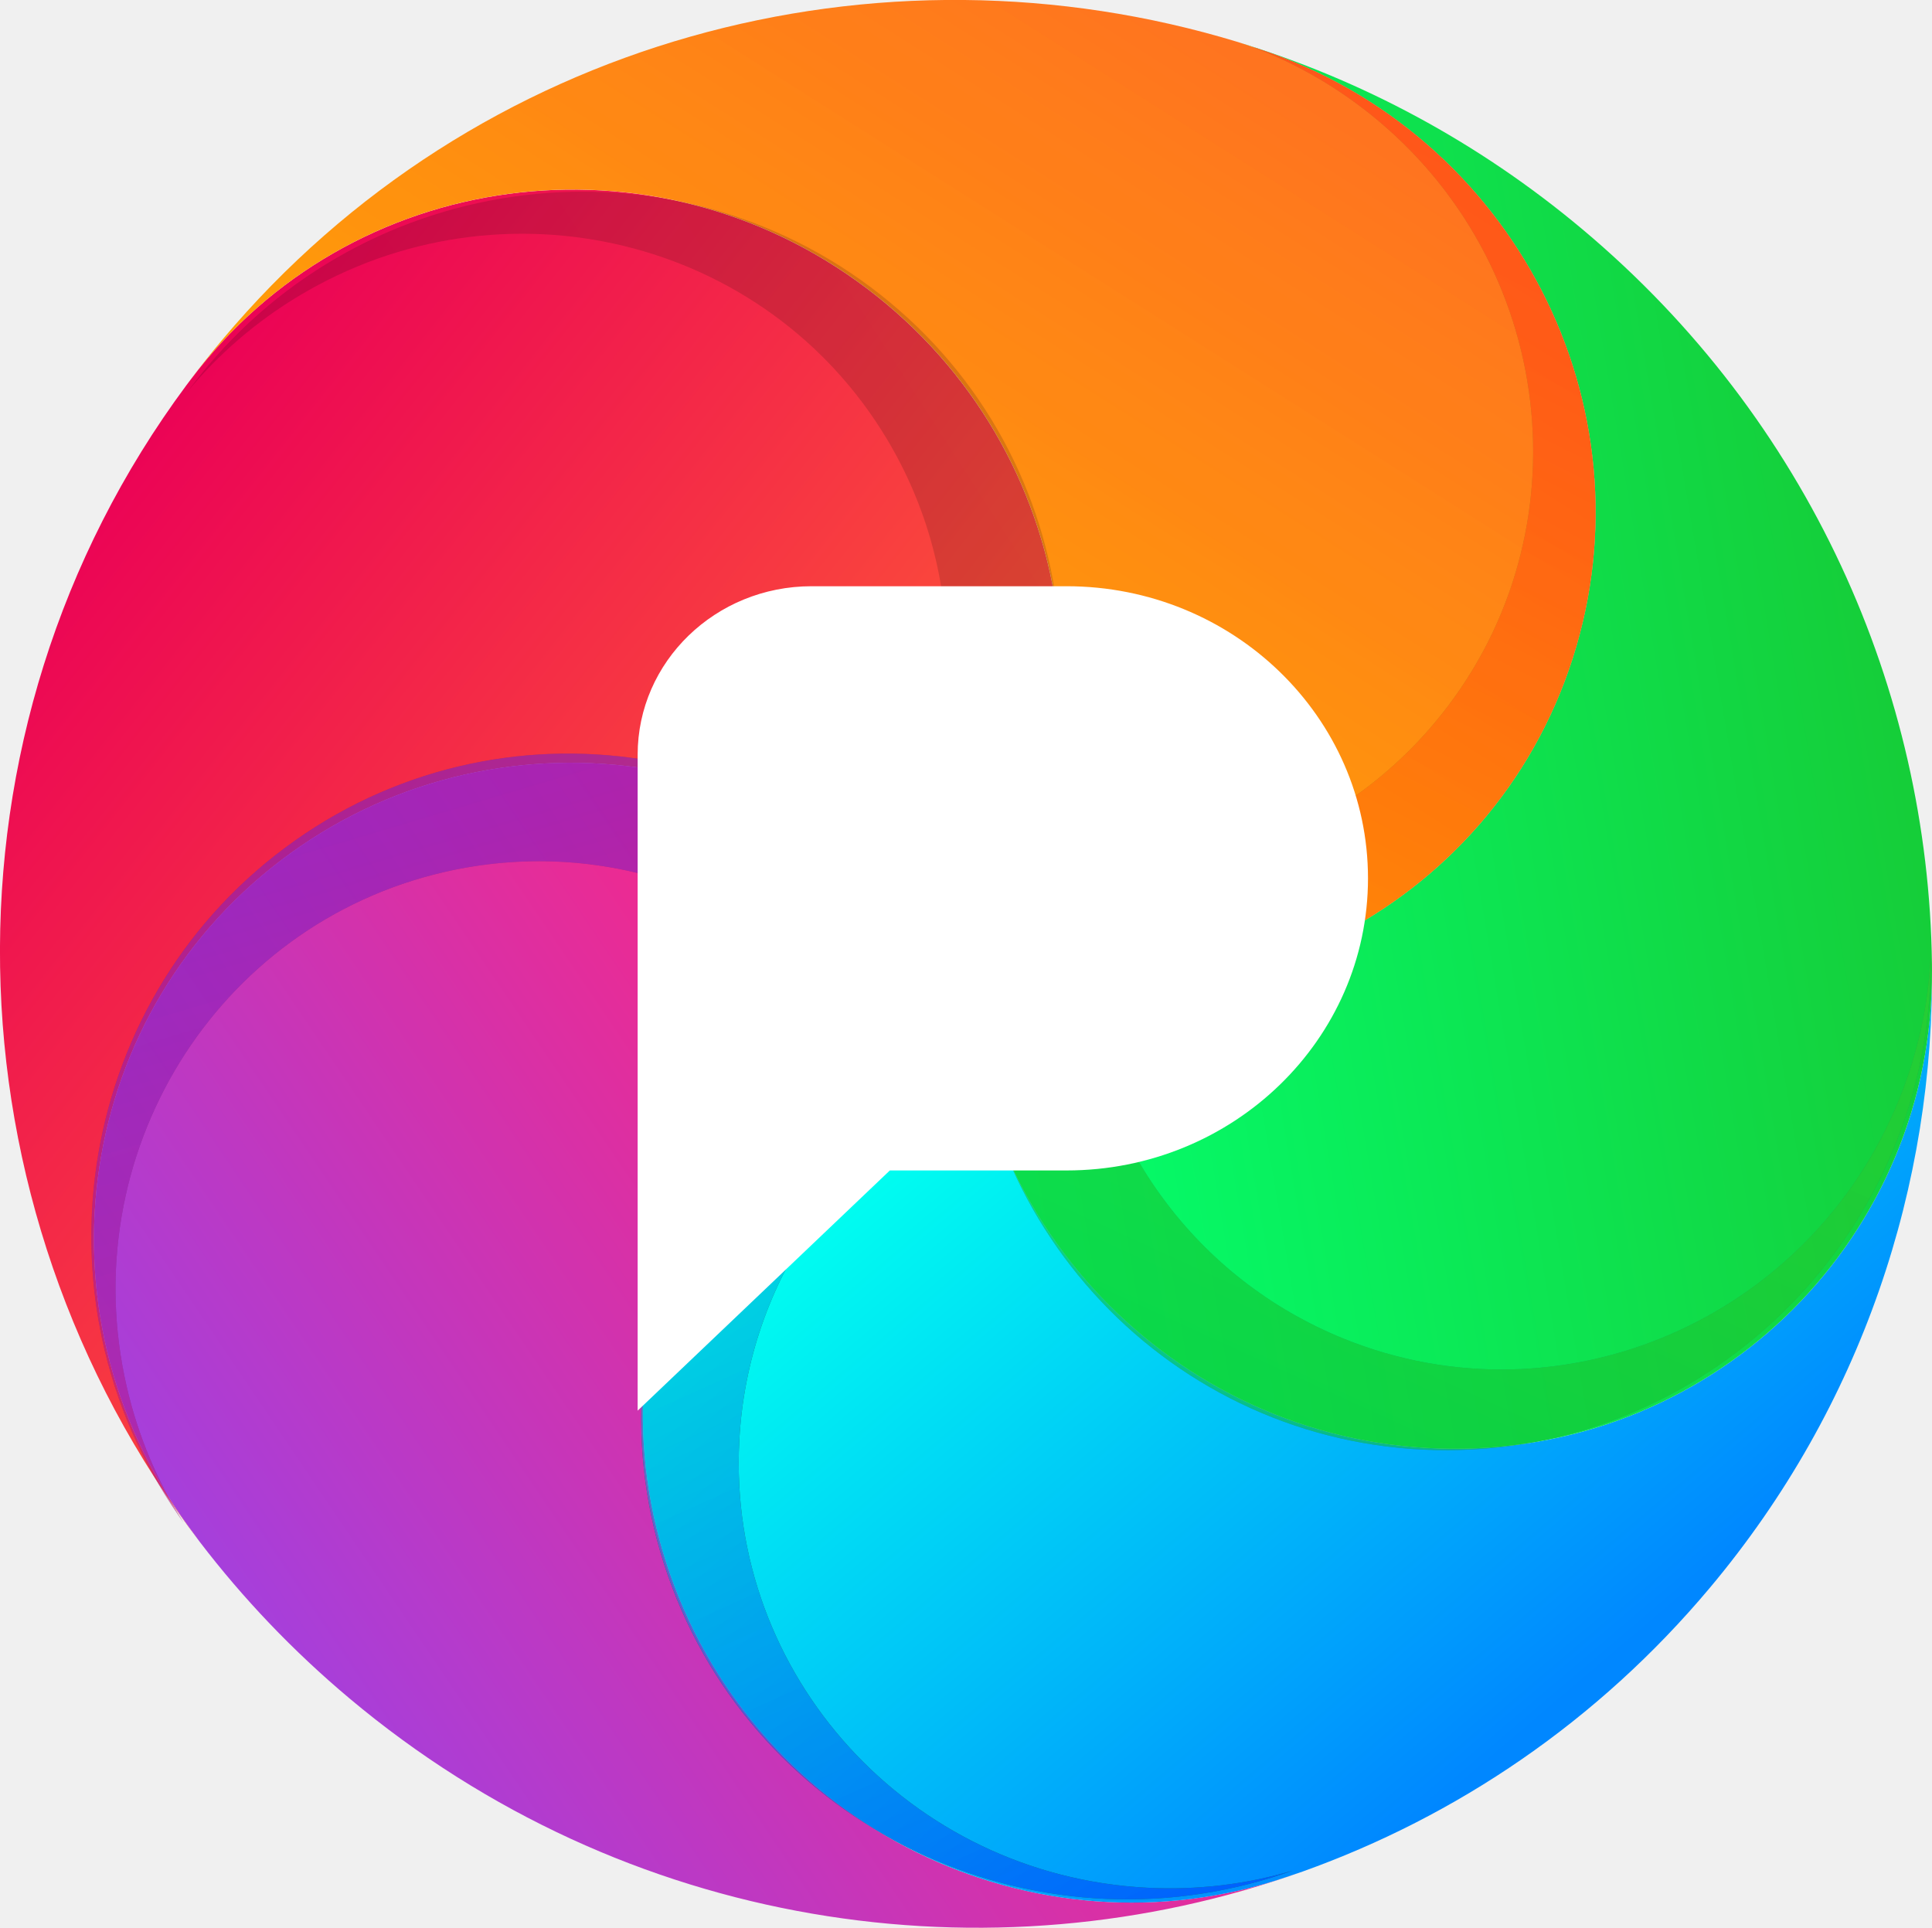
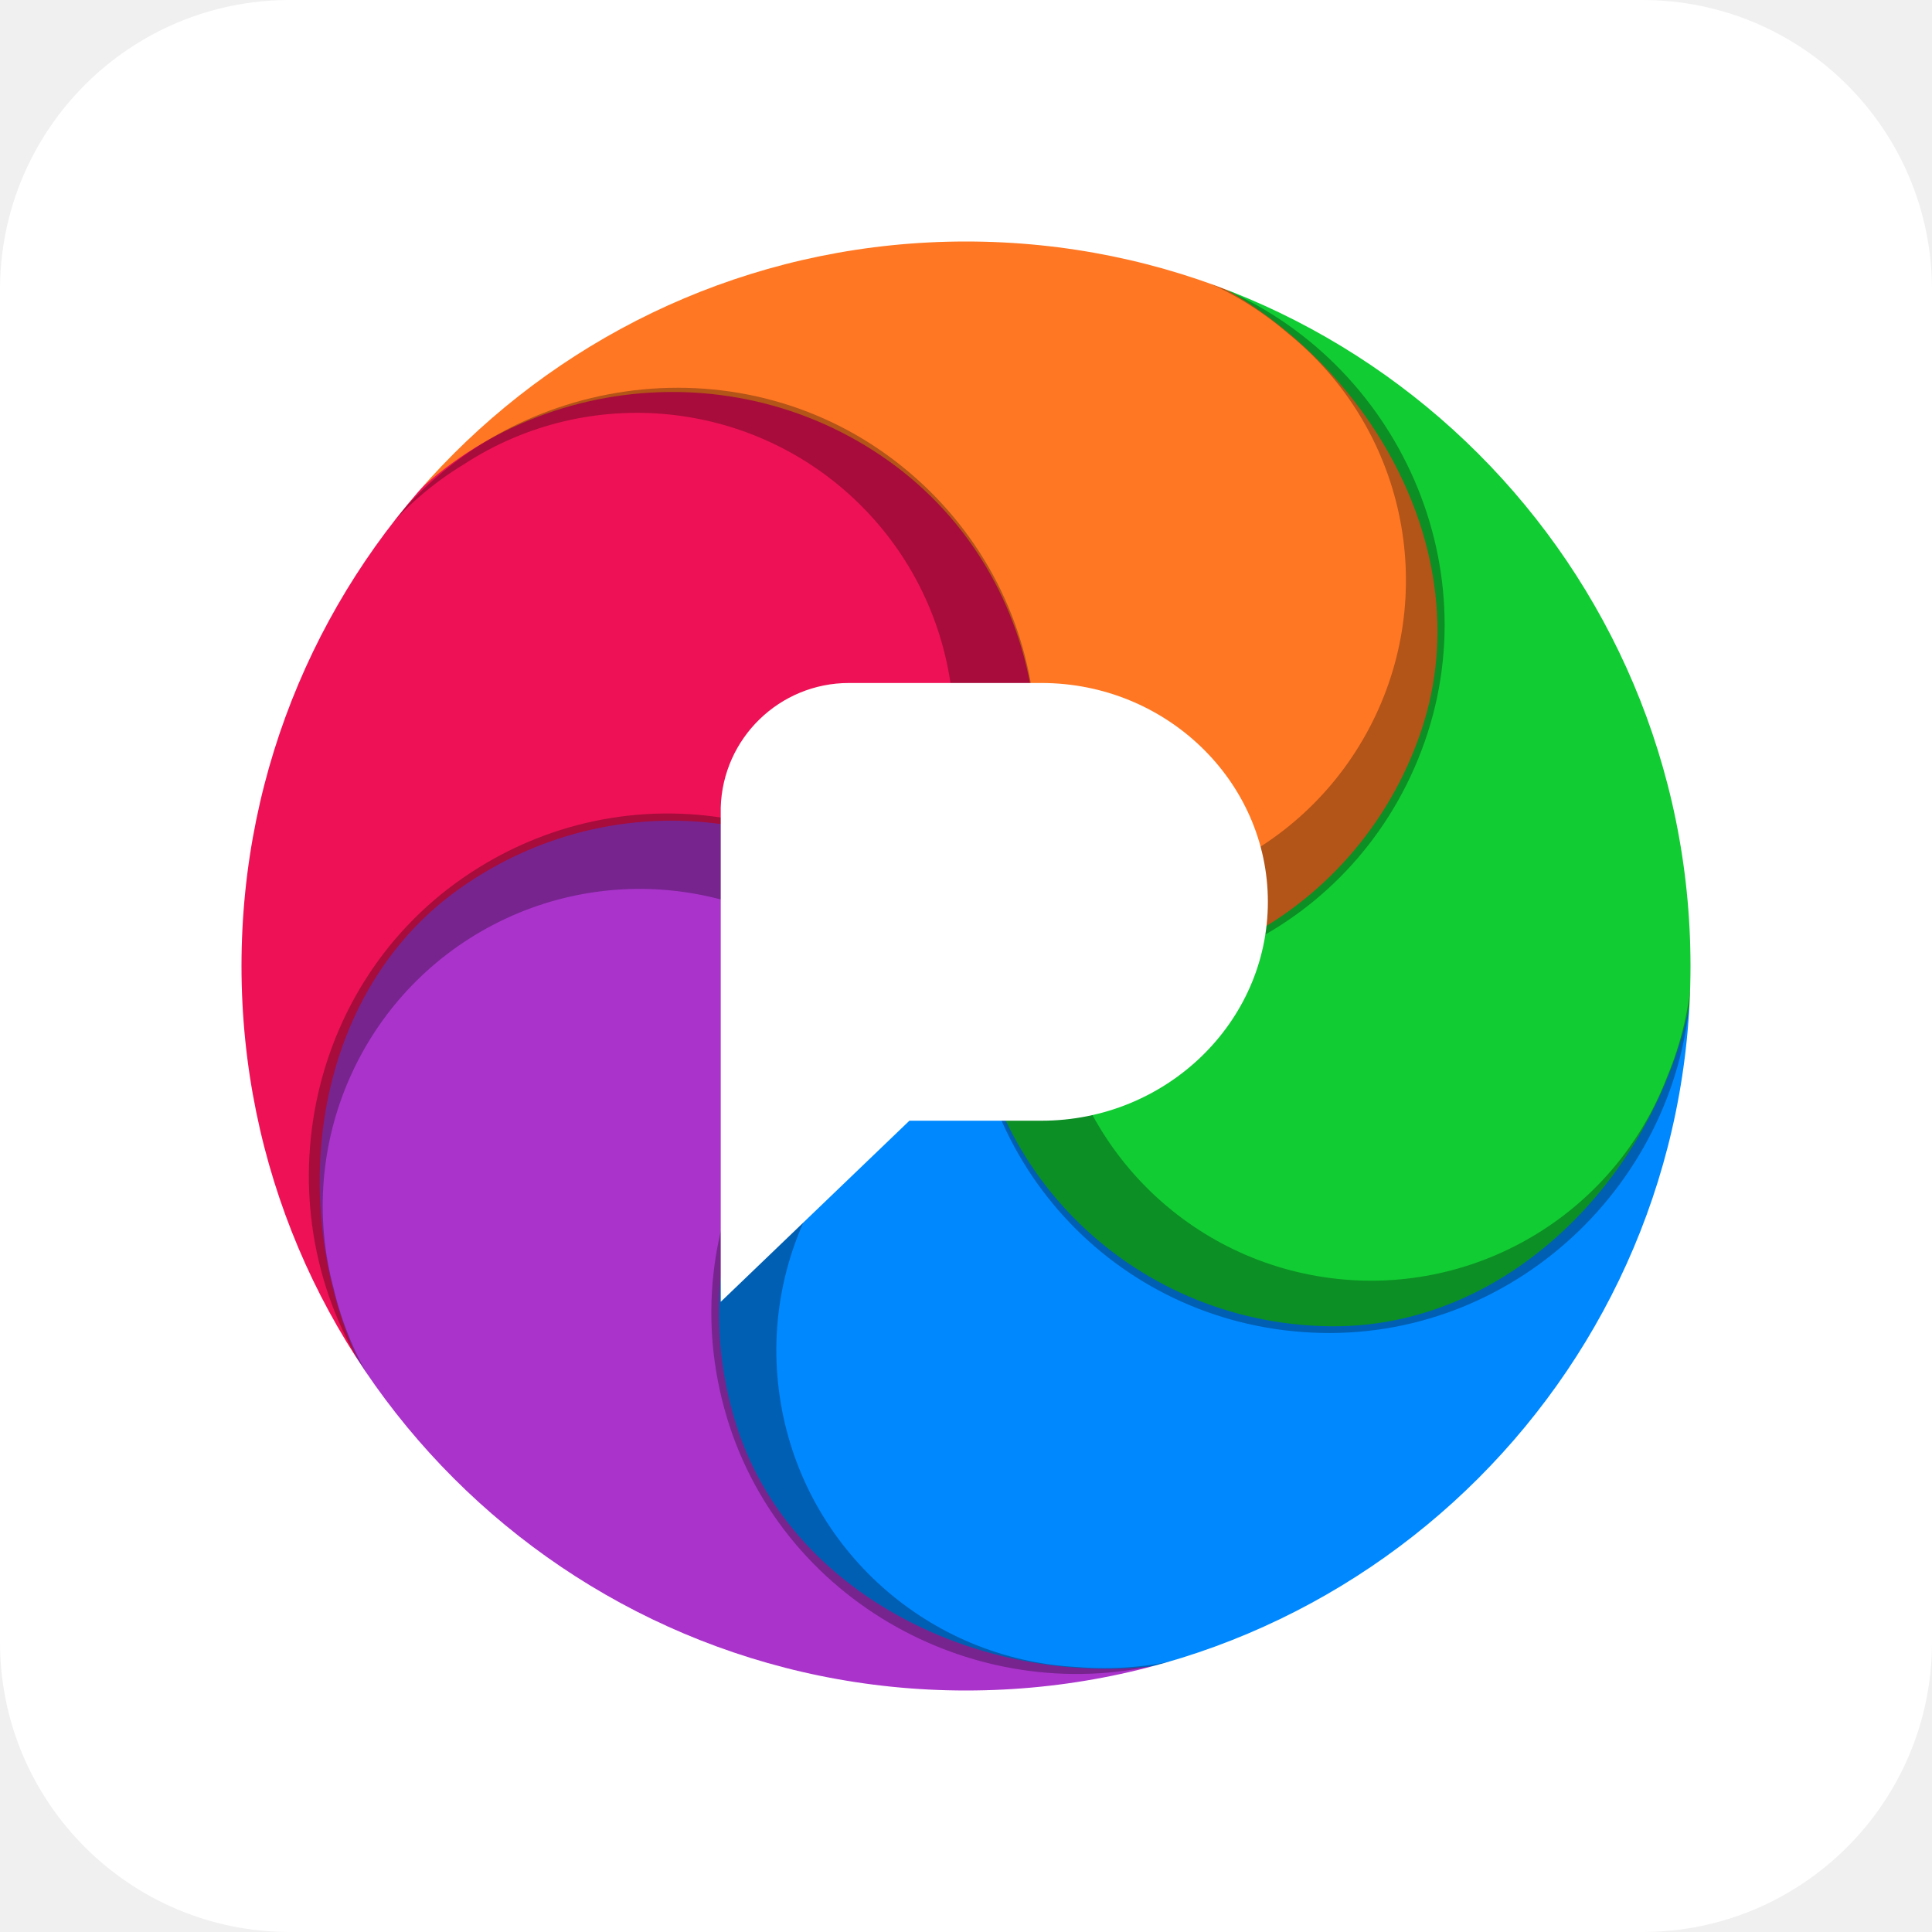
- <svg xmlns="http://www.w3.org/2000/svg" xmlns:xlink="http://www.w3.org/1999/xlink" width="14.77mm" height="14.739mm" version="1.1" viewBox="0 0 14.77 14.739">
-   <defs>
-     <linearGradient id="e" x1="30.973" x2="1.109" y1="27.509" y2="28.797" gradientTransform="scale(.83554 1.1968)" gradientUnits="userSpaceOnUse" xlink:href="#b" />
-     <linearGradient id="b" x1="26.799" x2="6.491" y1="19.64" y2="20.515" gradientTransform="scale(.85442 1.1704)" gradientUnits="userSpaceOnUse">
-       <stop stop-color="#FF5C34" offset="0" />
-       <stop stop-color="#EB0256" offset="1" />
-     </linearGradient>
-     <linearGradient id="i" x1="18.604" x2="29.552" y1="60.089" y2="34.263" gradientTransform="scale(1.2182 .82091)" gradientUnits="userSpaceOnUse">
-       <stop stop-color="#A63FDB" offset="0" />
-       <stop stop-color="#FF257E" offset="1" />
-     </linearGradient>
-     <linearGradient id="h" x1="31.906" x2="56.143" y1="22.861" y2="28.198" gradientTransform="scale(.87862 1.1382)" gradientUnits="userSpaceOnUse">
-       <stop stop-color="#00FFF0" offset="0" />
-       <stop stop-color="#0087FF" offset="1" />
-     </linearGradient>
-     <linearGradient id="g" x1="40.014" x2="21.611" y1="3.05" y2="22.693" gradientTransform="scale(1.048 .9542)" gradientUnits="userSpaceOnUse">
-       <stop stop-color="#17C934" offset="0" />
-       <stop stop-color="#03FF6E" offset="1" />
-     </linearGradient>
-     <linearGradient id="d" x1="15.185" x2="9.592" y1="33.22" y2="1.019" gradientTransform="scale(1.1393 .87774)" gradientUnits="userSpaceOnUse" xlink:href="#a" />
-     <linearGradient id="a" x1=".5" x2=".306" y1="1.119">
-       <stop stop-color="#FFB000" offset="0" />
-       <stop stop-color="#FF7725" offset="1" />
-     </linearGradient>
-     <linearGradient id="c" x1="29.277" x2="25.329" y1="23.493" y2=".764" gradientTransform="scale(.85442 1.1704)" gradientUnits="userSpaceOnUse" xlink:href="#a" />
-     <linearGradient id="l" x1="16.691" x2="57.873" y1="19.196" y2="21.721" gradientTransform="scale(.85442 1.1704)" gradientUnits="userSpaceOnUse">
-       <stop stop-color="#9EE85D" offset="0" />
-       <stop stop-color="#0ED061" offset="1" />
-     </linearGradient>
-     <linearGradient id="k" x1="38.66" x2="29.418" y1="42.314" y2="17.769" gradientTransform="scale(.85442 1.1704)" gradientUnits="userSpaceOnUse">
-       <stop stop-color="#21EFE3" offset="0" />
-       <stop stop-color="#2598FF" offset="1" />
-     </linearGradient>
-     <linearGradient id="j" x1="32.778" x2="-5.737" y1="31.292" y2="34.564" gradientTransform="scale(.85442 1.1704)" gradientUnits="userSpaceOnUse">
-       <stop stop-color="#A63FDB" offset="0" />
-       <stop stop-color="#FF257E" offset="1" />
-     </linearGradient>
-     <linearGradient id="f" x1="26.799" x2="6.491" y1="19.64" y2="20.515" gradientTransform="scale(.85442 1.1704)" gradientUnits="userSpaceOnUse" xlink:href="#b" />
-   </defs>
-   <g transform="translate(33.915 11.461)">
-     <g id="Group" transform="matrix(.29726 0 0 .29726 -33.959 -11.511)">
-       <mask fill="#ffffff">
-         <rect y=".112" width="50" height="49.776" />
-       </mask>
-       <g transform="translate(-12.599 -12.101)">
-         <g transform="rotate(40 14.707 46.949)" fill-rule="evenodd">
-           <path id="Combined-Shape" d="m25.88 24.664c-6.69-1.648-13.466 2.374-15.134 8.982-1.668 6.608 2.403 13.301 9.094 14.949l0.506 0.125c-10.654-2.381-18.724-11.491-19.391-22.569l-0.01-0.195c-0.361-6.801 4.929-12.604 11.814-12.96 6.886-0.356 12.76 4.868 13.121 11.67z" fill="url(#e)" />
-           <path d="m25.88 24.664c-3.551 5.838-1.639 13.414 4.271 16.922 5.91 3.508 13.581 1.619 17.132-4.219l0.235-0.387c-4.315 7.381-12.39 12.348-21.639 12.348-1.902 0-3.754-0.21-5.535-0.608l-0.506-0.125c-6.69-1.648-10.762-8.341-9.094-14.949 1.668-6.608 8.444-10.63 15.134-8.982z" fill="url(#i)" />
-           <path d="m25.88 24.664c4.432 5.217 12.307 5.898 17.589 1.52 5.282-4.378 5.971-12.156 1.539-17.373l-0.101-0.119c3.707 4.303 5.943 9.88 5.943 15.973 0 4.486-1.212 8.692-3.331 12.316l-0.235 0.387c-3.551 5.838-11.222 7.727-17.132 4.219-5.91-3.508-7.823-11.084-4.271-16.922z" fill="url(#h)" />
-           <path d="m25.88 24.664c6.393-2.551 9.482-9.739 6.899-16.053s-9.86-9.366-16.253-6.814l-0.523 0.209c3.029-1.29 6.369-2.005 9.877-2.005 7.622 0 14.446 3.373 19.027 8.691l0.101 0.119c4.432 5.217 3.743 12.996-1.539 17.373-5.282 4.378-13.157 3.697-17.589-1.52z" fill="url(#g)" />
-           <g fill="url(#d)">
-             <path d="m25.88 24.664c-0.361-6.801-6.235-12.026-13.121-11.67-6.886 0.356-12.175 6.159-11.814 12.96l0.01 0.195c-0.03-0.492-0.045-0.987-0.045-1.486 0-10.156 6.215-18.878 15.093-22.659l0.523-0.209c6.393-2.551 13.67 0.5 16.253 6.814s-0.506 13.502-6.899 16.053z" />
-             <path d="m25.88 24.664c-0.361-6.801-6.235-12.026-13.121-11.67-6.886 0.356-12.175 6.159-11.814 12.96l0.01 0.195c-0.03-0.492-0.045-0.987-0.045-1.486 0-10.156 6.215-18.878 15.093-22.659l0.523-0.209c6.393-2.551 13.67 0.5 16.253 6.814s-0.506 13.502-6.899 16.053z" fill-opacity=".1" style="mix-blend-mode:multiply" />
-           </g>
-           <g opacity=".505">
-             <path d="m16.339 1.871 0.187-0.075c6.393-2.551 13.67 0.5 16.253 6.814 2.583 6.315-0.506 13.502-6.899 16.053-0.053-1.007-0.228-1.98-0.508-2.904 3.43-1.857 5.755-5.456 5.755-9.592 0-6.037-4.955-10.93-11.066-10.93-1.306 0-2.559 0.223-3.722 0.634z" fill="url(#c)" />
-             <path d="m16.339 1.871 0.187-0.075c6.393-2.551 13.67 0.5 16.253 6.814 2.583 6.315-0.506 13.502-6.899 16.053-0.053-1.007-0.228-1.98-0.508-2.904 3.43-1.857 5.755-5.456 5.755-9.592 0-6.037-4.955-10.93-11.066-10.93-1.306 0-2.559 0.223-3.722 0.634z" fill-opacity=".496" style="mix-blend-mode:overlay" />
-           </g>
-           <g transform="rotate(72 37.056 20.179)" opacity=".544">
-             <path d="m28.379 9.27 0.187-0.075c6.393-2.551 13.67 0.5 16.253 6.814 2.583 6.315-0.506 13.502-6.899 16.053-0.053-1.007-0.228-1.98-0.508-2.904 3.43-1.857 5.755-5.456 5.755-9.592 0-6.037-4.955-10.93-11.066-10.93-1.306 0-2.559 0.223-3.722 0.634z" fill="url(#l)" />
-             <path d="m28.379 9.27 0.187-0.075c6.393-2.551 13.67 0.5 16.253 6.814 2.583 6.315-0.506 13.502-6.899 16.053-0.053-1.007-0.228-1.98-0.508-2.904 3.43-1.857 5.755-5.456 5.755-9.592 0-6.037-4.955-10.93-11.066-10.93-1.306 0-2.559 0.223-3.722 0.634z" fill-opacity=".5" style="mix-blend-mode:overlay" />
-           </g>
-           <g transform="rotate(143 33.811 33.641)" opacity=".562">
-             <path d="m25.135 22.732 0.187-0.075c6.393-2.551 13.67 0.5 16.253 6.814 2.583 6.315-0.506 13.502-6.899 16.053-0.053-1.007-0.228-1.98-0.508-2.904 3.43-1.857 5.755-5.456 5.755-9.592 0-6.037-4.955-10.93-11.066-10.93-1.306 0-2.559 0.223-3.722 0.634z" fill="url(#k)" />
-             <path d="m25.135 22.732 0.187-0.075c6.393-2.551 13.67 0.5 16.253 6.814 2.583 6.315-0.506 13.502-6.899 16.053-0.053-1.007-0.228-1.98-0.508-2.904 3.43-1.857 5.755-5.456 5.755-9.592 0-6.037-4.955-10.93-11.066-10.93-1.306 0-2.559 0.223-3.722 0.634z" style="mix-blend-mode:overlay" />
-           </g>
-           <g transform="rotate(217 19.33 34.673)" opacity=".584">
-             <path d="m10.654 23.765 0.187-0.075c6.393-2.551 13.67 0.5 16.253 6.814 2.583 6.315-0.506 13.502-6.899 16.053-0.053-1.007-0.228-1.98-0.508-2.904 3.43-1.857 5.755-5.456 5.755-9.592 0-6.037-4.955-10.93-11.066-10.93-1.306 0-2.559 0.223-3.722 0.634z" fill="url(#j)" />
-             <path d="m10.654 23.765 0.187-0.075c6.393-2.551 13.67 0.5 16.253 6.814 2.583 6.315-0.506 13.502-6.899 16.053-0.053-1.007-0.228-1.98-0.508-2.904 3.43-1.857 5.755-5.456 5.755-9.592 0-6.037-4.955-10.93-11.066-10.93-1.306 0-2.559 0.223-3.722 0.634z" fill-opacity=".503" style="mix-blend-mode:overlay" />
-           </g>
-           <g transform="rotate(-71 14.222 21.606)" opacity=".18">
-             <path d="m5.546 10.697 0.187-0.075c6.393-2.551 13.67 0.5 16.253 6.814 2.583 6.315-0.506 13.502-6.899 16.053-0.053-1.007-0.228-1.98-0.508-2.904 3.43-1.857 5.755-5.456 5.755-9.592 0-6.037-4.955-10.93-11.066-10.93-1.306 0-2.559 0.223-3.722 0.634z" fill="url(#f)" />
-             <path d="m5.546 10.697 0.187-0.075c6.393-2.551 13.67 0.5 16.253 6.814 2.583 6.315-0.506 13.502-6.899 16.053-0.053-1.007-0.228-1.98-0.508-2.904 3.43-1.857 5.755-5.456 5.755-9.592 0-6.037-4.955-10.93-11.066-10.93-1.306 0-2.559 0.223-3.722 0.634z" fill-opacity=".773" style="mix-blend-mode:multiply" />
-           </g>
-         </g>
-         <g>
-           <path d="m35.632 42.373h4.545c4.281 0 7.752-3.364 7.752-7.513 0-4.149-3.471-7.513-7.752-7.513h-6.559c-2.47 0-4.472 1.941-4.472 4.334v16.87z" fill="#fff" />
-         </g>
-       </g>
-     </g>
+ <svg xmlns="http://www.w3.org/2000/svg" aria-label="Pixelfed" viewBox="0 0 512 512">
+   <rect width="512" height="512" fill="#fff" rx="15%" />
+   <g fill="#f72">
+     <path id="a" d="M254 256c32-42 23-102-20-134s-108-15-140 27l11-19c52-63 143-89 210-58 50 17 78 72 62 123s-72 78-123 61" />
  </g>
+   <use fill="#1c3" href="#a" transform="rotate(72 256 256)" />
+   <use fill="#08f" href="#a" transform="rotate(144 256 256)" />
+   <use fill="#a3c" href="#a" transform="rotate(216 256 256)" />
+   <use fill="#e15" href="#a" transform="rotate(288 256 256)" />
+   <path id="b" d="M101 142l1-1c32-42 93-51 135-19s50 91 18 133a96 96 0 00-15-17 84 84 0 00-117-115 87 87 0 00-22 19z" opacity=".3" />
+   <g id="c">
+     <use href="#b" transform="rotate(72 256 256)" />
+     <use href="#b" transform="rotate(144 256 256)" />
+   </g>
+   <use href="#c" transform="rotate(144 256 256)" />
+   <path fill="#fff" d="M241 297h35c33 0 60-26 60-58s-27-58-60-58h-51a34 34 0 00-34 33v131z" />
+   <circle cx="256" cy="256" r="196" fill="none" stroke="#fff" stroke-width="8" />
</svg>
